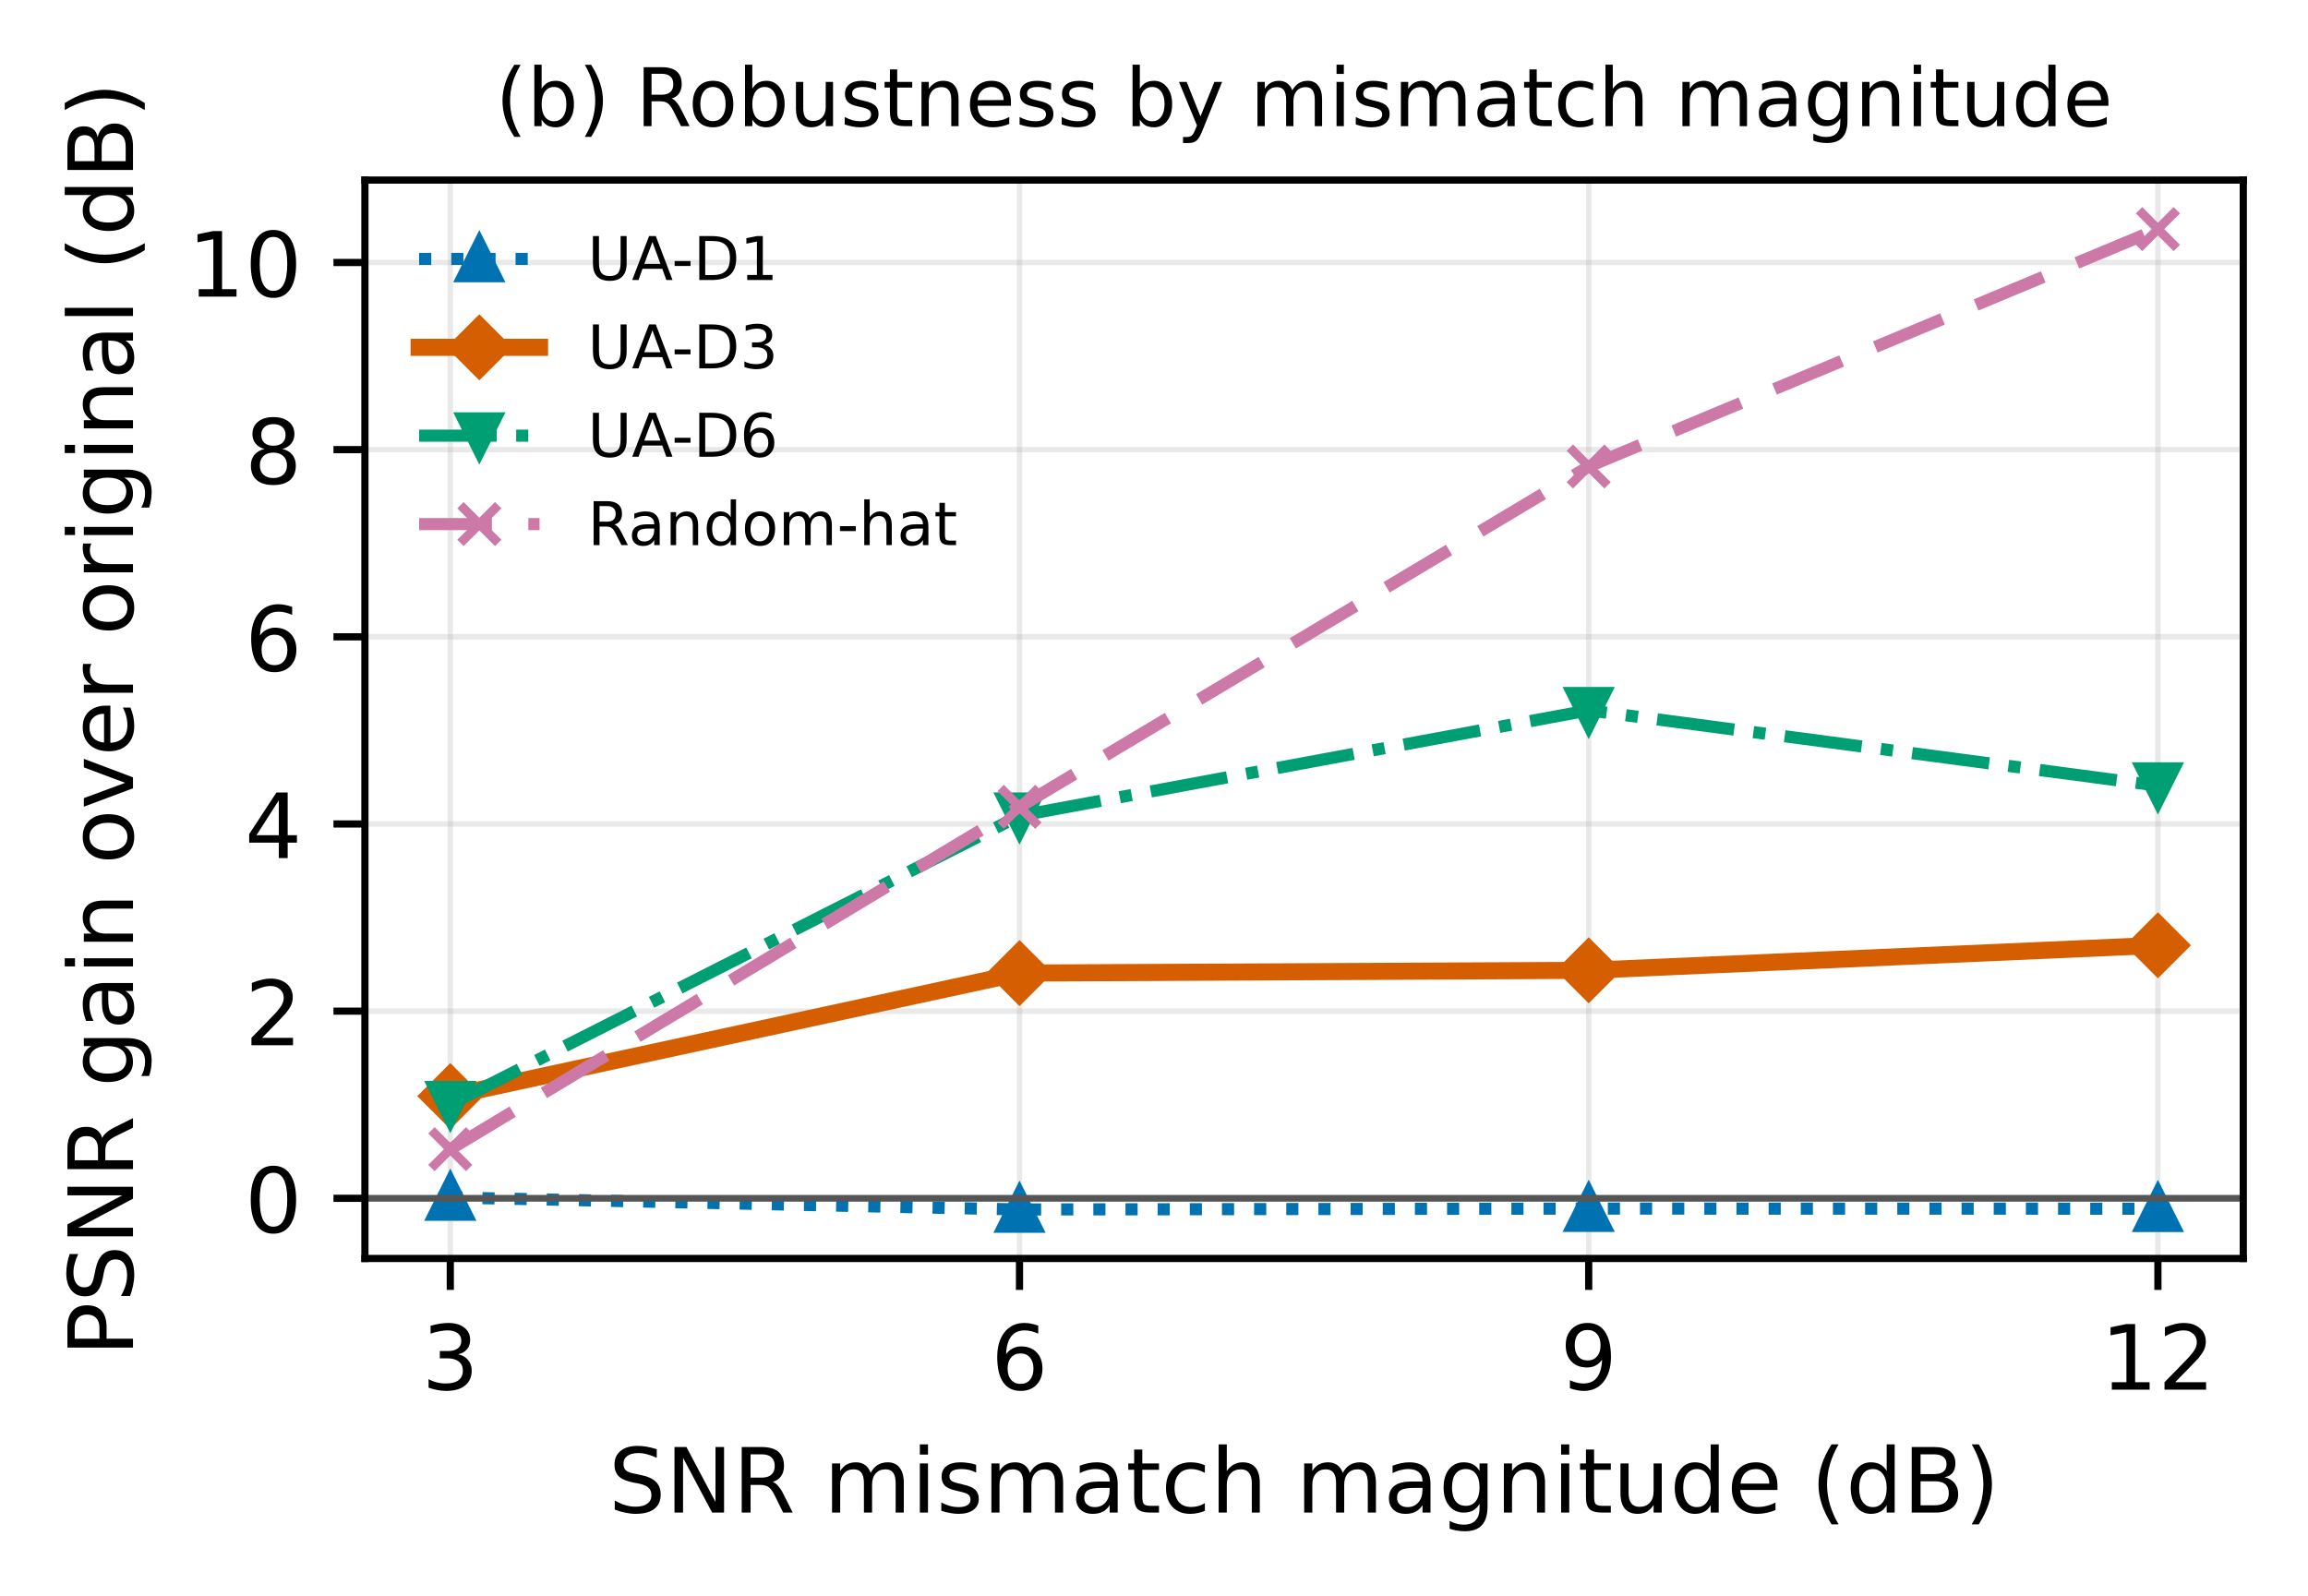
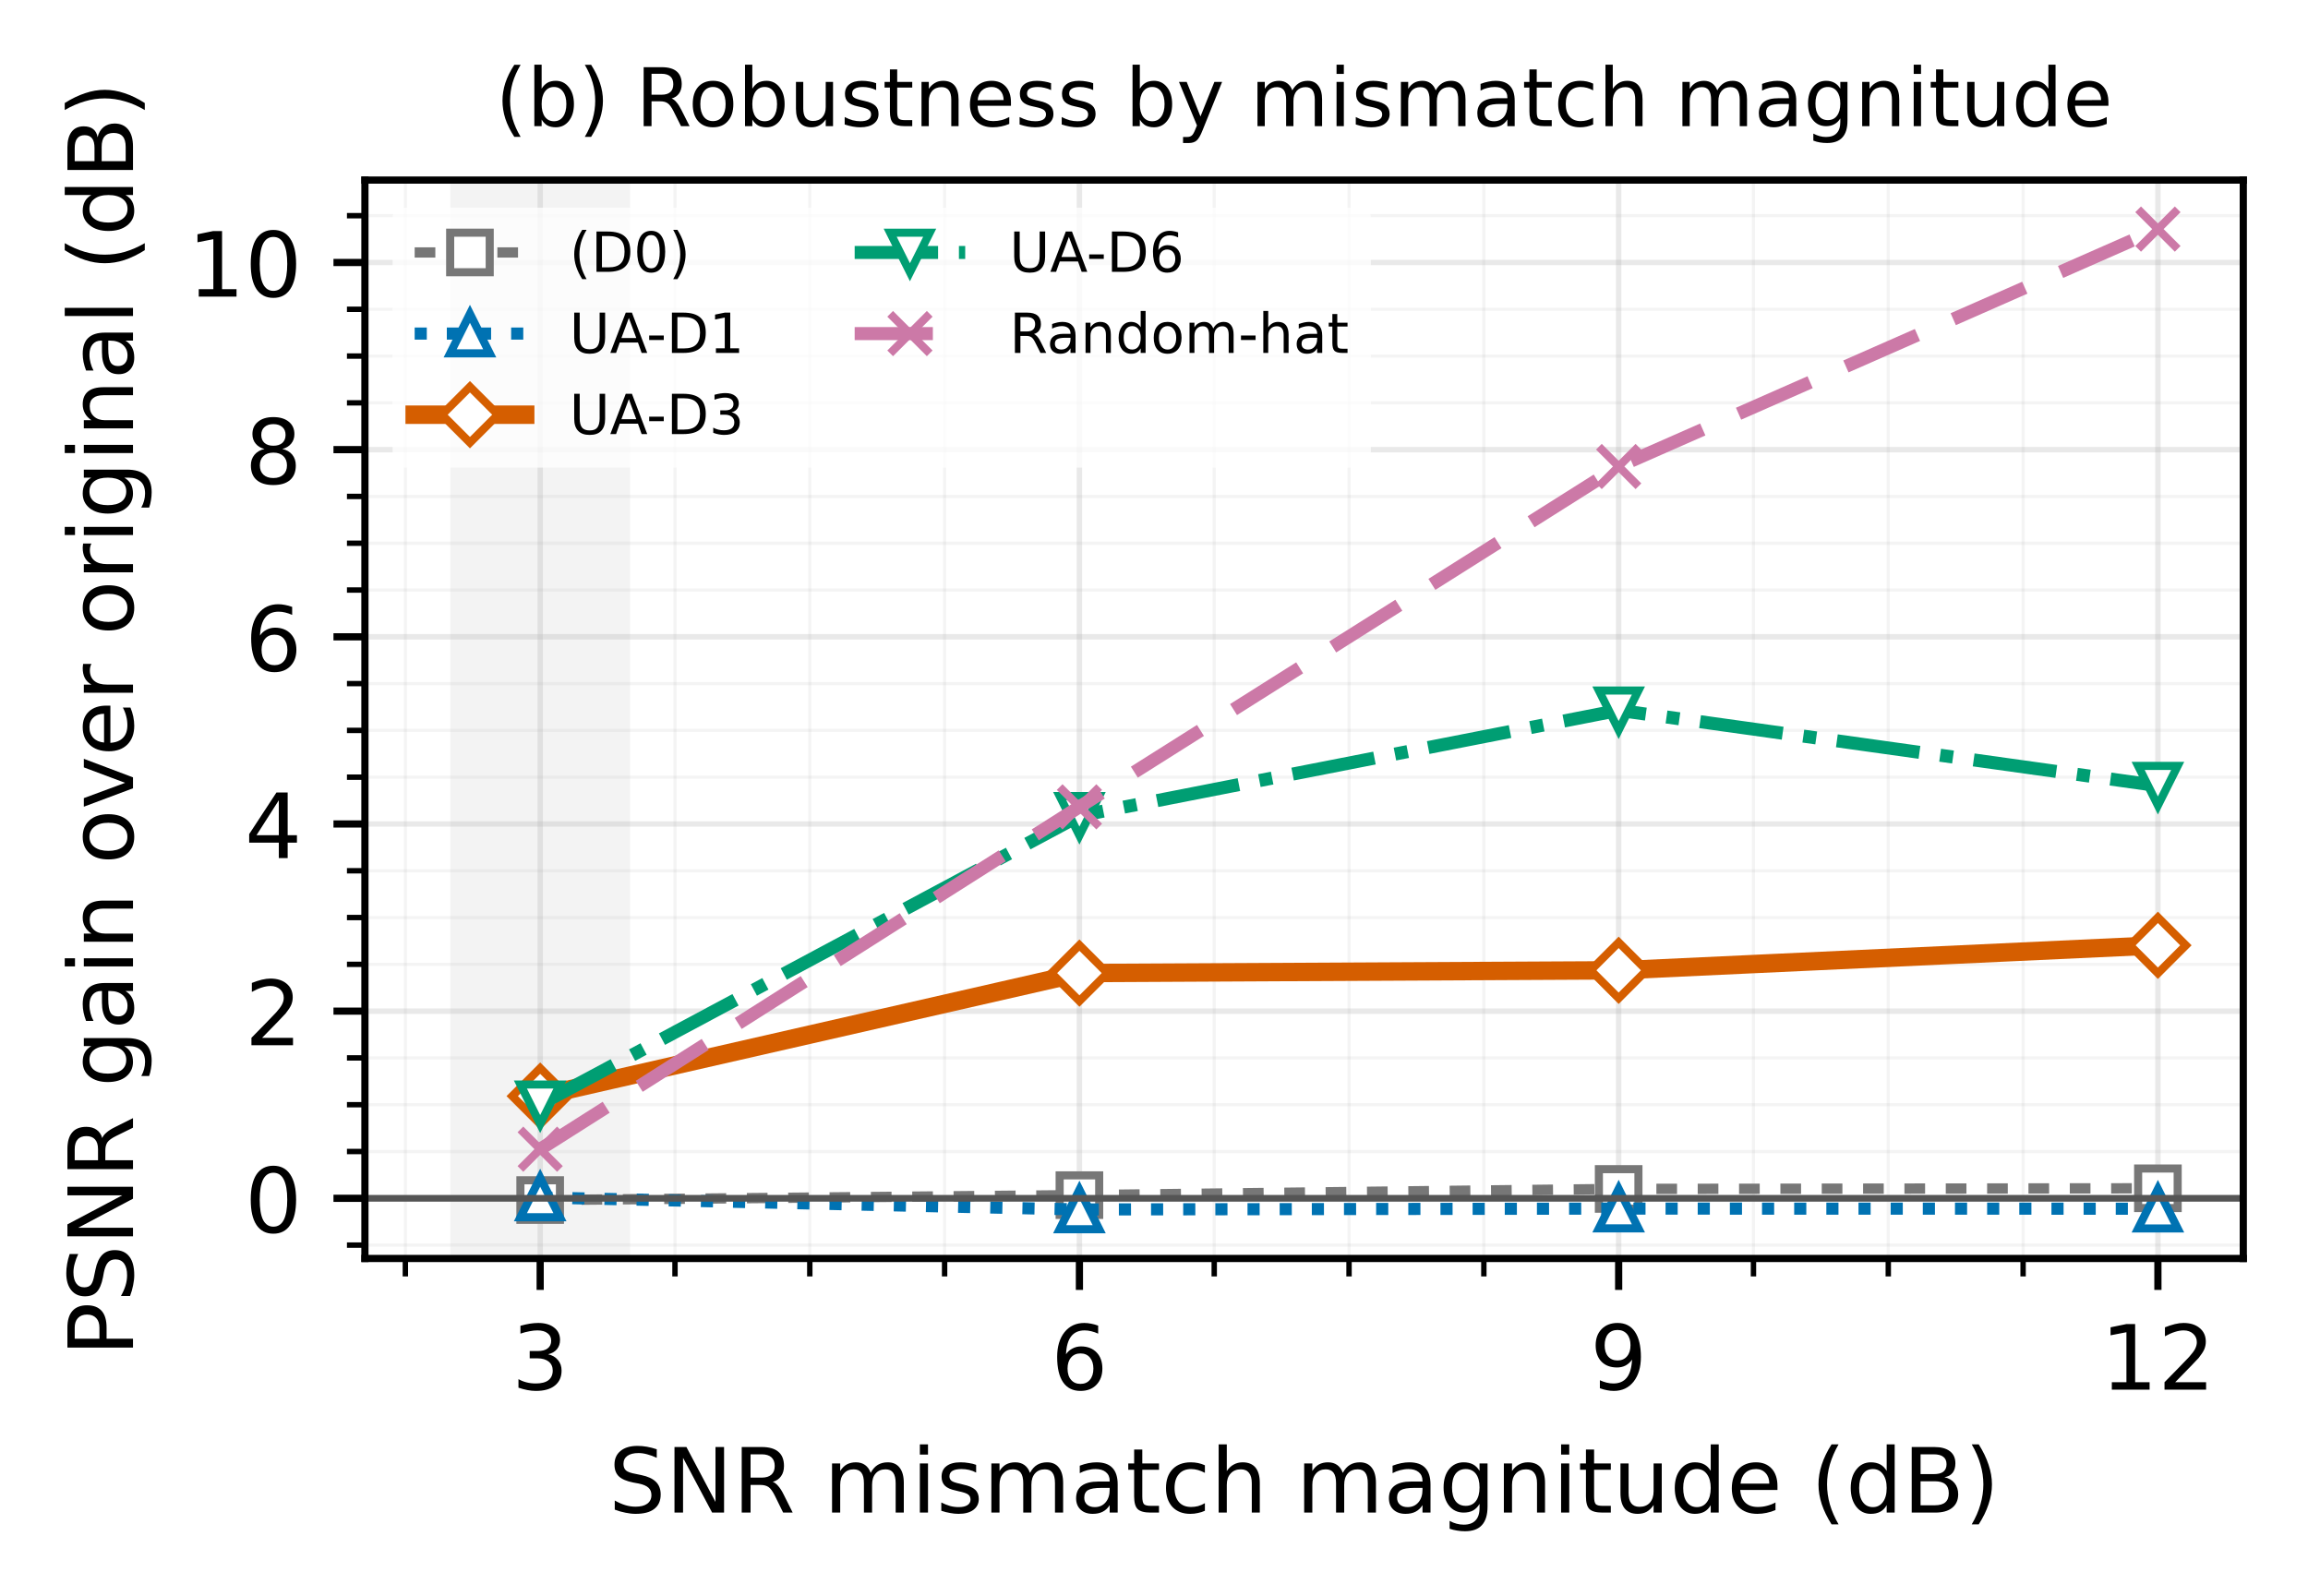
<svg xmlns="http://www.w3.org/2000/svg" xmlns:xlink="http://www.w3.org/1999/xlink" width="256.8pt" height="177.6pt" viewBox="0 0 256.8 177.6" version="1.1">
  <defs>
    <style type="text/css">*{stroke-linejoin: round; stroke-linecap: butt}</style>
  </defs>
  <g id="figure_1">
    <g id="patch_1">
      <path d="M 0 177.6 L 256.8 177.6 L 256.8 0 L 0 0 z " style="fill: #ffffff" />
    </g>
    <g id="axes_1">
      <g id="patch_2">
        <path d="M 40.603 140.043 L 249.6 140.043 L 249.6 20.039 L 40.603 20.039 z " style="fill: #ffffff" />
      </g>
+       <g id="patch_3">
+         <path d="M 50.103 140.043 L 70.103 140.043 L 70.103 20.039 L 50.103 20.039 z " clip-path="url(#p4c8d8e8b02)" style="fill: #999999; opacity: 0.12" />
+       </g>
      <g id="matplotlib.axis_1">
        <g id="xtick_1">
          <g id="line2d_1">
-             <path d="M 50.103 140.043 L 50.103 20.039 " clip-path="url(#p65d5e302ae)" style="fill: none; stroke: #b0b0b0; stroke-opacity: 0.28; stroke-width: 0.6; stroke-linecap: square" />
+             <path d="M 60.103 140.043 L 60.103 20.039 " clip-path="url(#p4c8d8e8b02)" style="fill: none; stroke: #b0b0b0; stroke-opacity: 0.28; stroke-width: 0.6; stroke-linecap: square" />
          </g>
          <g id="line2d_2">
            <defs>
-               <path id="m19e4598c9b" d="M 0 0 L 0 3.5 " style="stroke: #000000; stroke-width: 0.8" />
+               <path id="m97ea31f5fe" d="M 0 0 L 0 3.5 " style="stroke: #000000; stroke-width: 0.8" />
            </defs>
            <g>
-               <use xlink:href="#m19e4598c9b" x="50.103" y="140.043" style="stroke: #000000; stroke-width: 0.8" />
+               <use xlink:href="#m97ea31f5fe" x="60.103" y="140.043" style="stroke: #000000; stroke-width: 0.8" />
            </g>
          </g>
          <g id="text_1">
-             <text style="font-size: 10px; font-family: 'DejaVu Sans'; text-anchor: middle" x="50.103" y="154.642" transform="rotate(-0 50.10296 154.6417)">3</text>
+             <text style="font-size: 10px; font-family: 'DejaVu Sans'; text-anchor: middle" x="60.103" y="154.642" transform="rotate(-0 60.10279 154.6417)">3</text>
          </g>
        </g>
        <g id="xtick_2">
          <g id="line2d_3">
-             <path d="M 113.435 140.043 L 113.435 20.039 " clip-path="url(#p65d5e302ae)" style="fill: none; stroke: #b0b0b0; stroke-opacity: 0.28; stroke-width: 0.6; stroke-linecap: square" />
+             <path d="M 120.102 140.043 L 120.102 20.039 " clip-path="url(#p4c8d8e8b02)" style="fill: none; stroke: #b0b0b0; stroke-opacity: 0.28; stroke-width: 0.6; stroke-linecap: square" />
          </g>
          <g id="line2d_4">
            <g>
-               <use xlink:href="#m19e4598c9b" x="113.435" y="140.043" style="stroke: #000000; stroke-width: 0.8" />
+               <use xlink:href="#m97ea31f5fe" x="120.102" y="140.043" style="stroke: #000000; stroke-width: 0.8" />
            </g>
          </g>
          <g id="text_2">
-             <text style="font-size: 10px; font-family: 'DejaVu Sans'; text-anchor: middle" x="113.435" y="154.642" transform="rotate(-0 113.4352 154.6417)">6</text>
+             <text style="font-size: 10px; font-family: 'DejaVu Sans'; text-anchor: middle" x="120.102" y="154.642" transform="rotate(-0 120.1018 154.6417)">6</text>
          </g>
        </g>
        <g id="xtick_3">
          <g id="line2d_5">
-             <path d="M 176.767 140.043 L 176.767 20.039 " clip-path="url(#p65d5e302ae)" style="fill: none; stroke: #b0b0b0; stroke-opacity: 0.28; stroke-width: 0.6; stroke-linecap: square" />
+             <path d="M 180.101 140.043 L 180.101 20.039 " clip-path="url(#p4c8d8e8b02)" style="fill: none; stroke: #b0b0b0; stroke-opacity: 0.28; stroke-width: 0.6; stroke-linecap: square" />
          </g>
          <g id="line2d_6">
            <g>
-               <use xlink:href="#m19e4598c9b" x="176.767" y="140.043" style="stroke: #000000; stroke-width: 0.8" />
+               <use xlink:href="#m97ea31f5fe" x="180.101" y="140.043" style="stroke: #000000; stroke-width: 0.8" />
            </g>
          </g>
          <g id="text_3">
-             <text style="font-size: 10px; font-family: 'DejaVu Sans'; text-anchor: middle" x="176.767" y="154.642" transform="rotate(-0 176.7674 154.6417)">9</text>
+             <text style="font-size: 10px; font-family: 'DejaVu Sans'; text-anchor: middle" x="180.101" y="154.642" transform="rotate(-0 180.1007 154.6417)">9</text>
          </g>
        </g>
        <g id="xtick_4">
          <g id="line2d_7">
-             <path d="M 240.1 140.043 L 240.1 20.039 " clip-path="url(#p65d5e302ae)" style="fill: none; stroke: #b0b0b0; stroke-opacity: 0.28; stroke-width: 0.6; stroke-linecap: square" />
+             <path d="M 240.1 140.043 L 240.1 20.039 " clip-path="url(#p4c8d8e8b02)" style="fill: none; stroke: #b0b0b0; stroke-opacity: 0.28; stroke-width: 0.6; stroke-linecap: square" />
          </g>
          <g id="line2d_8">
            <g>
-               <use xlink:href="#m19e4598c9b" x="240.1" y="140.043" style="stroke: #000000; stroke-width: 0.8" />
+               <use xlink:href="#m97ea31f5fe" x="240.1" y="140.043" style="stroke: #000000; stroke-width: 0.8" />
            </g>
          </g>
          <g id="text_4">
            <text style="font-size: 10px; font-family: 'DejaVu Sans'; text-anchor: middle" x="240.1" y="154.642" transform="rotate(-0 240.0997 154.6417)">12</text>
          </g>
        </g>
+         <g id="xtick_5">
+           <g id="line2d_9">
+             <path d="M 45.103 140.043 L 45.103 20.039 " clip-path="url(#p4c8d8e8b02)" style="fill: none; stroke: #b0b0b0; stroke-opacity: 0.13; stroke-width: 0.35; stroke-linecap: square" />
+           </g>
+           <g id="line2d_10">
+             <defs>
+               <path id="mf5d6a21d89" d="M 0 0 L 0 2 " style="stroke: #000000; stroke-width: 0.6" />
+             </defs>
+             <g>
+               <use xlink:href="#mf5d6a21d89" x="45.103" y="140.043" style="stroke: #000000; stroke-width: 0.6" />
+             </g>
+           </g>
+         </g>
+         <g id="xtick_6">
+           <g id="line2d_11">
+             <path d="M 75.103 140.043 L 75.103 20.039 " clip-path="url(#p4c8d8e8b02)" style="fill: none; stroke: #b0b0b0; stroke-opacity: 0.13; stroke-width: 0.35; stroke-linecap: square" />
+           </g>
+           <g id="line2d_12">
+             <g>
+               <use xlink:href="#mf5d6a21d89" x="75.103" y="140.043" style="stroke: #000000; stroke-width: 0.6" />
+             </g>
+           </g>
+         </g>
+         <g id="xtick_7">
+           <g id="line2d_13">
+             <path d="M 90.102 140.043 L 90.102 20.039 " clip-path="url(#p4c8d8e8b02)" style="fill: none; stroke: #b0b0b0; stroke-opacity: 0.13; stroke-width: 0.35; stroke-linecap: square" />
+           </g>
+           <g id="line2d_14">
+             <g>
+               <use xlink:href="#mf5d6a21d89" x="90.102" y="140.043" style="stroke: #000000; stroke-width: 0.6" />
+             </g>
+           </g>
+         </g>
+         <g id="xtick_8">
+           <g id="line2d_15">
+             <path d="M 105.102 140.043 L 105.102 20.039 " clip-path="url(#p4c8d8e8b02)" style="fill: none; stroke: #b0b0b0; stroke-opacity: 0.13; stroke-width: 0.35; stroke-linecap: square" />
+           </g>
+           <g id="line2d_16">
+             <g>
+               <use xlink:href="#mf5d6a21d89" x="105.102" y="140.043" style="stroke: #000000; stroke-width: 0.6" />
+             </g>
+           </g>
+         </g>
+         <g id="xtick_9">
+           <g id="line2d_17">
+             <path d="M 135.101 140.043 L 135.101 20.039 " clip-path="url(#p4c8d8e8b02)" style="fill: none; stroke: #b0b0b0; stroke-opacity: 0.13; stroke-width: 0.35; stroke-linecap: square" />
+           </g>
+           <g id="line2d_18">
+             <g>
+               <use xlink:href="#mf5d6a21d89" x="135.101" y="140.043" style="stroke: #000000; stroke-width: 0.6" />
+             </g>
+           </g>
+         </g>
+         <g id="xtick_10">
+           <g id="line2d_19">
+             <path d="M 150.101 140.043 L 150.101 20.039 " clip-path="url(#p4c8d8e8b02)" style="fill: none; stroke: #b0b0b0; stroke-opacity: 0.13; stroke-width: 0.35; stroke-linecap: square" />
+           </g>
+           <g id="line2d_20">
+             <g>
+               <use xlink:href="#mf5d6a21d89" x="150.101" y="140.043" style="stroke: #000000; stroke-width: 0.6" />
+             </g>
+           </g>
+         </g>
+         <g id="xtick_11">
+           <g id="line2d_21">
+             <path d="M 165.101 140.043 L 165.101 20.039 " clip-path="url(#p4c8d8e8b02)" style="fill: none; stroke: #b0b0b0; stroke-opacity: 0.13; stroke-width: 0.35; stroke-linecap: square" />
+           </g>
+           <g id="line2d_22">
+             <g>
+               <use xlink:href="#mf5d6a21d89" x="165.101" y="140.043" style="stroke: #000000; stroke-width: 0.6" />
+             </g>
+           </g>
+         </g>
+         <g id="xtick_12">
+           <g id="line2d_23">
+             <path d="M 195.1 140.043 L 195.1 20.039 " clip-path="url(#p4c8d8e8b02)" style="fill: none; stroke: #b0b0b0; stroke-opacity: 0.13; stroke-width: 0.35; stroke-linecap: square" />
+           </g>
+           <g id="line2d_24">
+             <g>
+               <use xlink:href="#mf5d6a21d89" x="195.1" y="140.043" style="stroke: #000000; stroke-width: 0.6" />
+             </g>
+           </g>
+         </g>
+         <g id="xtick_13">
+           <g id="line2d_25">
+             <path d="M 210.1 140.043 L 210.1 20.039 " clip-path="url(#p4c8d8e8b02)" style="fill: none; stroke: #b0b0b0; stroke-opacity: 0.13; stroke-width: 0.35; stroke-linecap: square" />
+           </g>
+           <g id="line2d_26">
+             <g>
+               <use xlink:href="#mf5d6a21d89" x="210.1" y="140.043" style="stroke: #000000; stroke-width: 0.6" />
+             </g>
+           </g>
+         </g>
+         <g id="xtick_14">
+           <g id="line2d_27">
+             <path d="M 225.1 140.043 L 225.1 20.039 " clip-path="url(#p4c8d8e8b02)" style="fill: none; stroke: #b0b0b0; stroke-opacity: 0.13; stroke-width: 0.35; stroke-linecap: square" />
+           </g>
+           <g id="line2d_28">
+             <g>
+               <use xlink:href="#mf5d6a21d89" x="225.1" y="140.043" style="stroke: #000000; stroke-width: 0.6" />
+             </g>
+           </g>
+         </g>
        <g id="text_5">
          <text style="font-size: 10px; font-family: 'DejaVu Sans'; text-anchor: middle" x="145.101" y="168.32" transform="rotate(-0 145.1013 168.3198)">SNR mismatch magnitude (dB)</text>
        </g>
      </g>
      <g id="matplotlib.axis_2">
        <g id="ytick_1">
-           <g id="line2d_9">
-             <path d="M 40.603 133.347 L 249.6 133.347 " clip-path="url(#p65d5e302ae)" style="fill: none; stroke: #b0b0b0; stroke-opacity: 0.28; stroke-width: 0.6; stroke-linecap: square" />
-           </g>
-           <g id="line2d_10">
+           <g id="line2d_29">
+             <path d="M 40.603 133.347 L 249.6 133.347 " clip-path="url(#p4c8d8e8b02)" style="fill: none; stroke: #b0b0b0; stroke-opacity: 0.28; stroke-width: 0.6; stroke-linecap: square" />
+           </g>
+           <g id="line2d_30">
            <defs>
-               <path id="m4ee2043f61" d="M 0 0 L -3.5 0 " style="stroke: #000000; stroke-width: 0.8" />
+               <path id="m7670ef1252" d="M 0 0 L -3.5 0 " style="stroke: #000000; stroke-width: 0.8" />
            </defs>
            <g>
-               <use xlink:href="#m4ee2043f61" x="40.603" y="133.347" style="stroke: #000000; stroke-width: 0.8" />
+               <use xlink:href="#m7670ef1252" x="40.603" y="133.347" style="stroke: #000000; stroke-width: 0.8" />
            </g>
          </g>
          <g id="text_6">
            <text style="font-size: 10px; font-family: 'DejaVu Sans'; text-anchor: end" x="33.603" y="137.146" transform="rotate(-0 33.60312 137.1459)">0</text>
          </g>
        </g>
        <g id="ytick_2">
-           <g id="line2d_11">
-             <path d="M 40.603 112.519 L 249.6 112.519 " clip-path="url(#p65d5e302ae)" style="fill: none; stroke: #b0b0b0; stroke-opacity: 0.28; stroke-width: 0.6; stroke-linecap: square" />
-           </g>
-           <g id="line2d_12">
-             <g>
-               <use xlink:href="#m4ee2043f61" x="40.603" y="112.519" style="stroke: #000000; stroke-width: 0.8" />
+           <g id="line2d_31">
+             <path d="M 40.603 112.519 L 249.6 112.519 " clip-path="url(#p4c8d8e8b02)" style="fill: none; stroke: #b0b0b0; stroke-opacity: 0.28; stroke-width: 0.6; stroke-linecap: square" />
+           </g>
+           <g id="line2d_32">
+             <g>
+               <use xlink:href="#m7670ef1252" x="40.603" y="112.519" style="stroke: #000000; stroke-width: 0.8" />
            </g>
          </g>
          <g id="text_7">
            <text style="font-size: 10px; font-family: 'DejaVu Sans'; text-anchor: end" x="33.603" y="116.318" transform="rotate(-0 33.60312 116.3184)">2</text>
          </g>
        </g>
        <g id="ytick_3">
-           <g id="line2d_13">
-             <path d="M 40.603 91.692 L 249.6 91.692 " clip-path="url(#p65d5e302ae)" style="fill: none; stroke: #b0b0b0; stroke-opacity: 0.28; stroke-width: 0.6; stroke-linecap: square" />
-           </g>
-           <g id="line2d_14">
-             <g>
-               <use xlink:href="#m4ee2043f61" x="40.603" y="91.692" style="stroke: #000000; stroke-width: 0.8" />
+           <g id="line2d_33">
+             <path d="M 40.603 91.692 L 249.6 91.692 " clip-path="url(#p4c8d8e8b02)" style="fill: none; stroke: #b0b0b0; stroke-opacity: 0.28; stroke-width: 0.6; stroke-linecap: square" />
+           </g>
+           <g id="line2d_34">
+             <g>
+               <use xlink:href="#m7670ef1252" x="40.603" y="91.692" style="stroke: #000000; stroke-width: 0.8" />
            </g>
          </g>
          <g id="text_8">
            <text style="font-size: 10px; font-family: 'DejaVu Sans'; text-anchor: end" x="33.603" y="95.491" transform="rotate(-0 33.60312 95.49087)">4</text>
          </g>
        </g>
        <g id="ytick_4">
-           <g id="line2d_15">
-             <path d="M 40.603 70.864 L 249.6 70.864 " clip-path="url(#p65d5e302ae)" style="fill: none; stroke: #b0b0b0; stroke-opacity: 0.28; stroke-width: 0.6; stroke-linecap: square" />
-           </g>
-           <g id="line2d_16">
-             <g>
-               <use xlink:href="#m4ee2043f61" x="40.603" y="70.864" style="stroke: #000000; stroke-width: 0.8" />
+           <g id="line2d_35">
+             <path d="M 40.603 70.864 L 249.6 70.864 " clip-path="url(#p4c8d8e8b02)" style="fill: none; stroke: #b0b0b0; stroke-opacity: 0.28; stroke-width: 0.6; stroke-linecap: square" />
+           </g>
+           <g id="line2d_36">
+             <g>
+               <use xlink:href="#m7670ef1252" x="40.603" y="70.864" style="stroke: #000000; stroke-width: 0.8" />
            </g>
          </g>
          <g id="text_9">
            <text style="font-size: 10px; font-family: 'DejaVu Sans'; text-anchor: end" x="33.603" y="74.663" transform="rotate(-0 33.60312 74.66337)">6</text>
          </g>
        </g>
        <g id="ytick_5">
-           <g id="line2d_17">
-             <path d="M 40.603 50.037 L 249.6 50.037 " clip-path="url(#p65d5e302ae)" style="fill: none; stroke: #b0b0b0; stroke-opacity: 0.28; stroke-width: 0.6; stroke-linecap: square" />
-           </g>
-           <g id="line2d_18">
-             <g>
-               <use xlink:href="#m4ee2043f61" x="40.603" y="50.037" style="stroke: #000000; stroke-width: 0.8" />
+           <g id="line2d_37">
+             <path d="M 40.603 50.037 L 249.6 50.037 " clip-path="url(#p4c8d8e8b02)" style="fill: none; stroke: #b0b0b0; stroke-opacity: 0.28; stroke-width: 0.6; stroke-linecap: square" />
+           </g>
+           <g id="line2d_38">
+             <g>
+               <use xlink:href="#m7670ef1252" x="40.603" y="50.037" style="stroke: #000000; stroke-width: 0.8" />
            </g>
          </g>
          <g id="text_10">
            <text style="font-size: 10px; font-family: 'DejaVu Sans'; text-anchor: end" x="33.603" y="53.836" transform="rotate(-0 33.60312 53.83587)">8</text>
          </g>
        </g>
        <g id="ytick_6">
-           <g id="line2d_19">
-             <path d="M 40.603 29.209 L 249.6 29.209 " clip-path="url(#p65d5e302ae)" style="fill: none; stroke: #b0b0b0; stroke-opacity: 0.28; stroke-width: 0.6; stroke-linecap: square" />
-           </g>
-           <g id="line2d_20">
-             <g>
-               <use xlink:href="#m4ee2043f61" x="40.603" y="29.209" style="stroke: #000000; stroke-width: 0.8" />
+           <g id="line2d_39">
+             <path d="M 40.603 29.209 L 249.6 29.209 " clip-path="url(#p4c8d8e8b02)" style="fill: none; stroke: #b0b0b0; stroke-opacity: 0.28; stroke-width: 0.6; stroke-linecap: square" />
+           </g>
+           <g id="line2d_40">
+             <g>
+               <use xlink:href="#m7670ef1252" x="40.603" y="29.209" style="stroke: #000000; stroke-width: 0.8" />
            </g>
          </g>
          <g id="text_11">
            <text style="font-size: 10px; font-family: 'DejaVu Sans'; text-anchor: end" x="33.603" y="33.008" transform="rotate(-0 33.60312 33.00838)">10</text>
          </g>
        </g>
+         <g id="ytick_7">
+           <g id="line2d_41">
+             <path d="M 40.603 138.554 L 249.6 138.554 " clip-path="url(#p4c8d8e8b02)" style="fill: none; stroke: #b0b0b0; stroke-opacity: 0.13; stroke-width: 0.35; stroke-linecap: square" />
+           </g>
+           <g id="line2d_42">
+             <defs>
+               <path id="ma8d8aa5118" d="M 0 0 L -2 0 " style="stroke: #000000; stroke-width: 0.6" />
+             </defs>
+             <g>
+               <use xlink:href="#ma8d8aa5118" x="40.603" y="138.554" style="stroke: #000000; stroke-width: 0.6" />
+             </g>
+           </g>
+         </g>
+         <g id="ytick_8">
+           <g id="line2d_43">
+             <path d="M 40.603 128.14 L 249.6 128.14 " clip-path="url(#p4c8d8e8b02)" style="fill: none; stroke: #b0b0b0; stroke-opacity: 0.13; stroke-width: 0.35; stroke-linecap: square" />
+           </g>
+           <g id="line2d_44">
+             <g>
+               <use xlink:href="#ma8d8aa5118" x="40.603" y="128.14" style="stroke: #000000; stroke-width: 0.6" />
+             </g>
+           </g>
+         </g>
+         <g id="ytick_9">
+           <g id="line2d_45">
+             <path d="M 40.603 122.933 L 249.6 122.933 " clip-path="url(#p4c8d8e8b02)" style="fill: none; stroke: #b0b0b0; stroke-opacity: 0.13; stroke-width: 0.35; stroke-linecap: square" />
+           </g>
+           <g id="line2d_46">
+             <g>
+               <use xlink:href="#ma8d8aa5118" x="40.603" y="122.933" style="stroke: #000000; stroke-width: 0.6" />
+             </g>
+           </g>
+         </g>
+         <g id="ytick_10">
+           <g id="line2d_47">
+             <path d="M 40.603 117.726 L 249.6 117.726 " clip-path="url(#p4c8d8e8b02)" style="fill: none; stroke: #b0b0b0; stroke-opacity: 0.13; stroke-width: 0.35; stroke-linecap: square" />
+           </g>
+           <g id="line2d_48">
+             <g>
+               <use xlink:href="#ma8d8aa5118" x="40.603" y="117.726" style="stroke: #000000; stroke-width: 0.6" />
+             </g>
+           </g>
+         </g>
+         <g id="ytick_11">
+           <g id="line2d_49">
+             <path d="M 40.603 107.312 L 249.6 107.312 " clip-path="url(#p4c8d8e8b02)" style="fill: none; stroke: #b0b0b0; stroke-opacity: 0.13; stroke-width: 0.35; stroke-linecap: square" />
+           </g>
+           <g id="line2d_50">
+             <g>
+               <use xlink:href="#ma8d8aa5118" x="40.603" y="107.312" style="stroke: #000000; stroke-width: 0.6" />
+             </g>
+           </g>
+         </g>
+         <g id="ytick_12">
+           <g id="line2d_51">
+             <path d="M 40.603 102.105 L 249.6 102.105 " clip-path="url(#p4c8d8e8b02)" style="fill: none; stroke: #b0b0b0; stroke-opacity: 0.13; stroke-width: 0.35; stroke-linecap: square" />
+           </g>
+           <g id="line2d_52">
+             <g>
+               <use xlink:href="#ma8d8aa5118" x="40.603" y="102.105" style="stroke: #000000; stroke-width: 0.6" />
+             </g>
+           </g>
+         </g>
+         <g id="ytick_13">
+           <g id="line2d_53">
+             <path d="M 40.603 96.899 L 249.6 96.899 " clip-path="url(#p4c8d8e8b02)" style="fill: none; stroke: #b0b0b0; stroke-opacity: 0.13; stroke-width: 0.35; stroke-linecap: square" />
+           </g>
+           <g id="line2d_54">
+             <g>
+               <use xlink:href="#ma8d8aa5118" x="40.603" y="96.899" style="stroke: #000000; stroke-width: 0.6" />
+             </g>
+           </g>
+         </g>
+         <g id="ytick_14">
+           <g id="line2d_55">
+             <path d="M 40.603 86.485 L 249.6 86.485 " clip-path="url(#p4c8d8e8b02)" style="fill: none; stroke: #b0b0b0; stroke-opacity: 0.13; stroke-width: 0.35; stroke-linecap: square" />
+           </g>
+           <g id="line2d_56">
+             <g>
+               <use xlink:href="#ma8d8aa5118" x="40.603" y="86.485" style="stroke: #000000; stroke-width: 0.6" />
+             </g>
+           </g>
+         </g>
+         <g id="ytick_15">
+           <g id="line2d_57">
+             <path d="M 40.603 81.278 L 249.6 81.278 " clip-path="url(#p4c8d8e8b02)" style="fill: none; stroke: #b0b0b0; stroke-opacity: 0.13; stroke-width: 0.35; stroke-linecap: square" />
+           </g>
+           <g id="line2d_58">
+             <g>
+               <use xlink:href="#ma8d8aa5118" x="40.603" y="81.278" style="stroke: #000000; stroke-width: 0.6" />
+             </g>
+           </g>
+         </g>
+         <g id="ytick_16">
+           <g id="line2d_59">
+             <path d="M 40.603 76.071 L 249.6 76.071 " clip-path="url(#p4c8d8e8b02)" style="fill: none; stroke: #b0b0b0; stroke-opacity: 0.13; stroke-width: 0.35; stroke-linecap: square" />
+           </g>
+           <g id="line2d_60">
+             <g>
+               <use xlink:href="#ma8d8aa5118" x="40.603" y="76.071" style="stroke: #000000; stroke-width: 0.6" />
+             </g>
+           </g>
+         </g>
+         <g id="ytick_17">
+           <g id="line2d_61">
+             <path d="M 40.603 65.657 L 249.6 65.657 " clip-path="url(#p4c8d8e8b02)" style="fill: none; stroke: #b0b0b0; stroke-opacity: 0.13; stroke-width: 0.35; stroke-linecap: square" />
+           </g>
+           <g id="line2d_62">
+             <g>
+               <use xlink:href="#ma8d8aa5118" x="40.603" y="65.657" style="stroke: #000000; stroke-width: 0.6" />
+             </g>
+           </g>
+         </g>
+         <g id="ytick_18">
+           <g id="line2d_63">
+             <path d="M 40.603 60.45 L 249.6 60.45 " clip-path="url(#p4c8d8e8b02)" style="fill: none; stroke: #b0b0b0; stroke-opacity: 0.13; stroke-width: 0.35; stroke-linecap: square" />
+           </g>
+           <g id="line2d_64">
+             <g>
+               <use xlink:href="#ma8d8aa5118" x="40.603" y="60.45" style="stroke: #000000; stroke-width: 0.6" />
+             </g>
+           </g>
+         </g>
+         <g id="ytick_19">
+           <g id="line2d_65">
+             <path d="M 40.603 55.244 L 249.6 55.244 " clip-path="url(#p4c8d8e8b02)" style="fill: none; stroke: #b0b0b0; stroke-opacity: 0.13; stroke-width: 0.35; stroke-linecap: square" />
+           </g>
+           <g id="line2d_66">
+             <g>
+               <use xlink:href="#ma8d8aa5118" x="40.603" y="55.244" style="stroke: #000000; stroke-width: 0.6" />
+             </g>
+           </g>
+         </g>
+         <g id="ytick_20">
+           <g id="line2d_67">
+             <path d="M 40.603 44.83 L 249.6 44.83 " clip-path="url(#p4c8d8e8b02)" style="fill: none; stroke: #b0b0b0; stroke-opacity: 0.13; stroke-width: 0.35; stroke-linecap: square" />
+           </g>
+           <g id="line2d_68">
+             <g>
+               <use xlink:href="#ma8d8aa5118" x="40.603" y="44.83" style="stroke: #000000; stroke-width: 0.6" />
+             </g>
+           </g>
+         </g>
+         <g id="ytick_21">
+           <g id="line2d_69">
+             <path d="M 40.603 39.623 L 249.6 39.623 " clip-path="url(#p4c8d8e8b02)" style="fill: none; stroke: #b0b0b0; stroke-opacity: 0.13; stroke-width: 0.35; stroke-linecap: square" />
+           </g>
+           <g id="line2d_70">
+             <g>
+               <use xlink:href="#ma8d8aa5118" x="40.603" y="39.623" style="stroke: #000000; stroke-width: 0.6" />
+             </g>
+           </g>
+         </g>
+         <g id="ytick_22">
+           <g id="line2d_71">
+             <path d="M 40.603 34.416 L 249.6 34.416 " clip-path="url(#p4c8d8e8b02)" style="fill: none; stroke: #b0b0b0; stroke-opacity: 0.13; stroke-width: 0.35; stroke-linecap: square" />
+           </g>
+           <g id="line2d_72">
+             <g>
+               <use xlink:href="#ma8d8aa5118" x="40.603" y="34.416" style="stroke: #000000; stroke-width: 0.6" />
+             </g>
+           </g>
+         </g>
+         <g id="ytick_23">
+           <g id="line2d_73">
+             <path d="M 40.603 24.002 L 249.6 24.002 " clip-path="url(#p4c8d8e8b02)" style="fill: none; stroke: #b0b0b0; stroke-opacity: 0.13; stroke-width: 0.35; stroke-linecap: square" />
+           </g>
+           <g id="line2d_74">
+             <g>
+               <use xlink:href="#ma8d8aa5118" x="40.603" y="24.002" style="stroke: #000000; stroke-width: 0.6" />
+             </g>
+           </g>
+         </g>
        <g id="text_12">
          <text style="font-size: 10px; font-family: 'DejaVu Sans'; text-anchor: middle" x="14.798" y="80.041" transform="rotate(-90 14.79844 80.04093)">PSNR gain over original (dB)</text>
        </g>
      </g>
-       <g id="line2d_21">
-         <path d="M 50.103 133.253 L 113.435 134.589 L 176.767 134.492 L 240.1 134.504 " clip-path="url(#p65d5e302ae)" style="fill: none; stroke-dasharray: 1.35,2.228; stroke-dashoffset: 0; stroke: #0072b2; stroke-width: 1.35" />
+       <g id="line2d_75">
+         <path d="M 60.103 133.542 L 120.102 132.994 L 180.101 132.305 L 240.1 132.233 " clip-path="url(#p4c8d8e8b02)" style="fill: none; stroke-dasharray: 2.3,2.3; stroke-dashoffset: 0; stroke: #777777; stroke-width: 1.15" />
        <defs>
-           <path id="mc3b3dac841" d="M 0 -2.1 L -2.1 2.1 L 2.1 2.1 z " style="stroke: #0072b2; stroke-linejoin: miter" />
+           <path id="mc4dffd0447" d="M -2.2 2.2 L 2.2 2.2 L 2.2 -2.2 L -2.2 -2.2 z " style="stroke: #777777; stroke-width: 0.9; stroke-linejoin: miter" />
        </defs>
-         <g clip-path="url(#p65d5e302ae)">
-           <use xlink:href="#mc3b3dac841" x="50.103" y="133.253" style="fill: #0072b2; stroke: #0072b2; stroke-linejoin: miter" />
-           <use xlink:href="#mc3b3dac841" x="113.435" y="134.589" style="fill: #0072b2; stroke: #0072b2; stroke-linejoin: miter" />
-           <use xlink:href="#mc3b3dac841" x="176.767" y="134.492" style="fill: #0072b2; stroke: #0072b2; stroke-linejoin: miter" />
-           <use xlink:href="#mc3b3dac841" x="240.1" y="134.504" style="fill: #0072b2; stroke: #0072b2; stroke-linejoin: miter" />
-         </g>
-       </g>
-       <g id="line2d_22">
-         <path d="M 50.103 121.974 L 113.435 108.285 L 176.767 107.976 L 240.1 105.193 " clip-path="url(#p65d5e302ae)" style="fill: none; stroke: #d55e00; stroke-width: 1.9; stroke-linecap: square" />
+         <g clip-path="url(#p4c8d8e8b02)">
+           <use xlink:href="#mc4dffd0447" x="60.103" y="133.542" style="fill: #ffffff; stroke: #777777; stroke-width: 0.9; stroke-linejoin: miter" />
+           <use xlink:href="#mc4dffd0447" x="120.102" y="132.994" style="fill: #ffffff; stroke: #777777; stroke-width: 0.9; stroke-linejoin: miter" />
+           <use xlink:href="#mc4dffd0447" x="180.101" y="132.305" style="fill: #ffffff; stroke: #777777; stroke-width: 0.9; stroke-linejoin: miter" />
+           <use xlink:href="#mc4dffd0447" x="240.1" y="132.233" style="fill: #ffffff; stroke: #777777; stroke-width: 0.9; stroke-linejoin: miter" />
+         </g>
+       </g>
+       <g id="line2d_76">
+         <path d="M 60.103 133.253 L 120.102 134.589 L 180.101 134.492 L 240.1 134.504 " clip-path="url(#p4c8d8e8b02)" style="fill: none; stroke-dasharray: 1.35,2.228; stroke-dashoffset: 0; stroke: #0072b2; stroke-width: 1.35" />
        <defs>
-           <path id="ma2d8499235" d="M 0 2.97 L 2.97 0 L 0 -2.97 L -2.97 0 z " style="stroke: #d55e00; stroke-linejoin: miter" />
+           <path id="m795095d6b9" d="M 0 -2.2 L -2.2 2.2 L 2.2 2.2 z " style="stroke: #0072b2; stroke-width: 0.9; stroke-linejoin: miter" />
        </defs>
-         <g clip-path="url(#p65d5e302ae)">
-           <use xlink:href="#ma2d8499235" x="50.103" y="121.974" style="fill: #d55e00; stroke: #d55e00; stroke-linejoin: miter" />
-           <use xlink:href="#ma2d8499235" x="113.435" y="108.285" style="fill: #d55e00; stroke: #d55e00; stroke-linejoin: miter" />
-           <use xlink:href="#ma2d8499235" x="176.767" y="107.976" style="fill: #d55e00; stroke: #d55e00; stroke-linejoin: miter" />
-           <use xlink:href="#ma2d8499235" x="240.1" y="105.193" style="fill: #d55e00; stroke: #d55e00; stroke-linejoin: miter" />
-         </g>
-       </g>
-       <g id="line2d_23">
-         <path d="M 50.103 122.887 L 113.435 90.782 L 176.767 79.042 L 240.1 87.429 " clip-path="url(#p65d5e302ae)" style="fill: none; stroke-dasharray: 8.64,2.16,1.35,2.16; stroke-dashoffset: 0; stroke: #009e73; stroke-width: 1.35" />
+         <g clip-path="url(#p4c8d8e8b02)">
+           <use xlink:href="#m795095d6b9" x="60.103" y="133.253" style="fill: #ffffff; stroke: #0072b2; stroke-width: 0.9; stroke-linejoin: miter" />
+           <use xlink:href="#m795095d6b9" x="120.102" y="134.589" style="fill: #ffffff; stroke: #0072b2; stroke-width: 0.9; stroke-linejoin: miter" />
+           <use xlink:href="#m795095d6b9" x="180.101" y="134.492" style="fill: #ffffff; stroke: #0072b2; stroke-width: 0.9; stroke-linejoin: miter" />
+           <use xlink:href="#m795095d6b9" x="240.1" y="134.504" style="fill: #ffffff; stroke: #0072b2; stroke-width: 0.9; stroke-linejoin: miter" />
+         </g>
+       </g>
+       <g id="line2d_77">
+         <path d="M 60.103 121.974 L 120.102 108.285 L 180.101 107.976 L 240.1 105.193 " clip-path="url(#p4c8d8e8b02)" style="fill: none; stroke: #d55e00; stroke-width: 2.05; stroke-linecap: square" />
        <defs>
-           <path id="m8125a9e35c" d="M -0 2.1 L 2.1 -2.1 L -2.1 -2.1 z " style="stroke: #009e73; stroke-linejoin: miter" />
+           <path id="m6fcd7f2159" d="M 0 3.111 L 3.111 0 L 0 -3.111 L -3.111 0 z " style="stroke: #d55e00; stroke-width: 0.9; stroke-linejoin: miter" />
        </defs>
-         <g clip-path="url(#p65d5e302ae)">
-           <use xlink:href="#m8125a9e35c" x="50.103" y="122.887" style="fill: #009e73; stroke: #009e73; stroke-linejoin: miter" />
-           <use xlink:href="#m8125a9e35c" x="113.435" y="90.782" style="fill: #009e73; stroke: #009e73; stroke-linejoin: miter" />
-           <use xlink:href="#m8125a9e35c" x="176.767" y="79.042" style="fill: #009e73; stroke: #009e73; stroke-linejoin: miter" />
-           <use xlink:href="#m8125a9e35c" x="240.1" y="87.429" style="fill: #009e73; stroke: #009e73; stroke-linejoin: miter" />
-         </g>
-       </g>
-       <g id="line2d_24">
-         <path d="M 50.103 127.881 L 113.435 89.784 L 176.767 51.911 L 240.1 25.493 " clip-path="url(#p65d5e302ae)" style="fill: none; stroke-dasharray: 8.1,4.05; stroke-dashoffset: 0; stroke: #cc79a7; stroke-width: 1.35" />
+         <g clip-path="url(#p4c8d8e8b02)">
+           <use xlink:href="#m6fcd7f2159" x="60.103" y="121.974" style="fill: #ffffff; stroke: #d55e00; stroke-width: 0.9; stroke-linejoin: miter" />
+           <use xlink:href="#m6fcd7f2159" x="120.102" y="108.285" style="fill: #ffffff; stroke: #d55e00; stroke-width: 0.9; stroke-linejoin: miter" />
+           <use xlink:href="#m6fcd7f2159" x="180.101" y="107.976" style="fill: #ffffff; stroke: #d55e00; stroke-width: 0.9; stroke-linejoin: miter" />
+           <use xlink:href="#m6fcd7f2159" x="240.1" y="105.193" style="fill: #ffffff; stroke: #d55e00; stroke-width: 0.9; stroke-linejoin: miter" />
+         </g>
+       </g>
+       <g id="line2d_78">
+         <path d="M 60.103 122.887 L 120.102 90.782 L 180.101 79.042 L 240.1 87.429 " clip-path="url(#p4c8d8e8b02)" style="fill: none; stroke-dasharray: 9.28,2.32,1.45,2.32; stroke-dashoffset: 0; stroke: #009e73; stroke-width: 1.45" />
        <defs>
-           <path id="m08615092f7" d="M -2.1 2.1 L 2.1 -2.1 M -2.1 -2.1 L 2.1 2.1 " style="stroke: #cc79a7" />
+           <path id="m6d3429d602" d="M -0 2.2 L 2.2 -2.2 L -2.2 -2.2 z " style="stroke: #009e73; stroke-width: 0.9; stroke-linejoin: miter" />
        </defs>
-         <g clip-path="url(#p65d5e302ae)">
-           <use xlink:href="#m08615092f7" x="50.103" y="127.881" style="fill: #cc79a7; stroke: #cc79a7" />
-           <use xlink:href="#m08615092f7" x="113.435" y="89.784" style="fill: #cc79a7; stroke: #cc79a7" />
-           <use xlink:href="#m08615092f7" x="176.767" y="51.911" style="fill: #cc79a7; stroke: #cc79a7" />
-           <use xlink:href="#m08615092f7" x="240.1" y="25.493" style="fill: #cc79a7; stroke: #cc79a7" />
-         </g>
-       </g>
-       <g id="line2d_25">
-         <path d="M 40.603 133.347 L 249.6 133.347 " clip-path="url(#p65d5e302ae)" style="fill: none; stroke: #555555; stroke-width: 0.75; stroke-linecap: square" />
-       </g>
-       <g id="patch_3">
+         <g clip-path="url(#p4c8d8e8b02)">
+           <use xlink:href="#m6d3429d602" x="60.103" y="122.887" style="fill: #ffffff; stroke: #009e73; stroke-width: 0.9; stroke-linejoin: miter" />
+           <use xlink:href="#m6d3429d602" x="120.102" y="90.782" style="fill: #ffffff; stroke: #009e73; stroke-width: 0.9; stroke-linejoin: miter" />
+           <use xlink:href="#m6d3429d602" x="180.101" y="79.042" style="fill: #ffffff; stroke: #009e73; stroke-width: 0.9; stroke-linejoin: miter" />
+           <use xlink:href="#m6d3429d602" x="240.1" y="87.429" style="fill: #ffffff; stroke: #009e73; stroke-width: 0.9; stroke-linejoin: miter" />
+         </g>
+       </g>
+       <g id="line2d_79">
+         <path d="M 60.103 127.881 L 120.102 89.784 L 180.101 51.911 L 240.1 25.493 " clip-path="url(#p4c8d8e8b02)" style="fill: none; stroke-dasharray: 8.7,4.35; stroke-dashoffset: 0; stroke: #cc79a7; stroke-width: 1.45" />
+         <defs>
+           <path id="m2f2b320464" d="M -2.2 2.2 L 2.2 -2.2 M -2.2 -2.2 L 2.2 2.2 " style="stroke: #cc79a7; stroke-width: 0.9" />
+         </defs>
+         <g clip-path="url(#p4c8d8e8b02)">
+           <use xlink:href="#m2f2b320464" x="60.103" y="127.881" style="fill: #cc79a7; stroke: #cc79a7; stroke-width: 0.9" />
+           <use xlink:href="#m2f2b320464" x="120.102" y="89.784" style="fill: #cc79a7; stroke: #cc79a7; stroke-width: 0.9" />
+           <use xlink:href="#m2f2b320464" x="180.101" y="51.911" style="fill: #cc79a7; stroke: #cc79a7; stroke-width: 0.9" />
+           <use xlink:href="#m2f2b320464" x="240.1" y="25.493" style="fill: #cc79a7; stroke: #cc79a7; stroke-width: 0.9" />
+         </g>
+       </g>
+       <g id="line2d_80">
+         <path d="M 40.603 133.347 L 249.6 133.347 " clip-path="url(#p4c8d8e8b02)" style="fill: none; stroke: #555555; stroke-width: 0.75; stroke-linecap: square" />
+       </g>
+       <g id="patch_4">
        <path d="M 40.603 140.043 L 40.603 20.039 " style="fill: none; stroke: #000000; stroke-width: 0.8; stroke-linejoin: miter; stroke-linecap: square" />
      </g>
-       <g id="patch_4">
+       <g id="patch_5">
        <path d="M 249.6 140.043 L 249.6 20.039 " style="fill: none; stroke: #000000; stroke-width: 0.8; stroke-linejoin: miter; stroke-linecap: square" />
      </g>
-       <g id="patch_5">
+       <g id="patch_6">
        <path d="M 40.603 140.043 L 249.6 140.043 " style="fill: none; stroke: #000000; stroke-width: 0.8; stroke-linejoin: miter; stroke-linecap: square" />
      </g>
-       <g id="patch_6">
+       <g id="patch_7">
        <path d="M 40.603 20.039 L 249.6 20.039 " style="fill: none; stroke: #000000; stroke-width: 0.8; stroke-linejoin: miter; stroke-linecap: square" />
      </g>
      <g id="text_13">
        <text style="font-size: 9px; font-family: 'DejaVu Sans'; text-anchor: middle" x="145.101" y="14.039" transform="rotate(-0 145.1013 14.03859)">(b) Robustness by mismatch magnitude</text>
      </g>
      <g id="legend_1">
-         <g id="line2d_26">
-           <path d="M 46.633 28.815 L 53.333 28.815 L 60.033 28.815 " style="fill: none; stroke-dasharray: 1.35,2.228; stroke-dashoffset: 0; stroke: #0072b2; stroke-width: 1.35" />
+         <g id="patch_8">
+           <path d="M 44.908 52.04 L 151.3 52.04 Q 152.53 52.04 152.53 50.81 L 152.53 24.344 Q 152.53 23.114 151.3 23.114 L 44.908 23.114 Q 43.678 23.114 43.678 24.344 L 43.678 50.81 Q 43.678 52.04 44.908 52.04 z " style="fill: #ffffff; opacity: 0.76" />
+         </g>
+         <g id="line2d_81">
+           <path d="M 46.138 28.094 L 52.288 28.094 L 58.438 28.094 " style="fill: none; stroke-dasharray: 2.3,2.3; stroke-dashoffset: 0; stroke: #777777; stroke-width: 1.15" />
          <g>
-             <use xlink:href="#mc3b3dac841" x="53.333" y="28.815" style="fill: #0072b2; stroke: #0072b2; stroke-linejoin: miter" />
+             <use xlink:href="#mc4dffd0447" x="52.288" y="28.094" style="fill: #ffffff; stroke: #777777; stroke-width: 0.9; stroke-linejoin: miter" />
          </g>
        </g>
        <g id="text_14">
-           <text style="font-size: 6.7px; font-family: 'DejaVu Sans'; text-anchor: start" x="65.393" y="31.16" transform="rotate(-0 65.39312 31.15955)">UA-D1</text>
-         </g>
-         <g id="line2d_27">
-           <path d="M 46.633 38.649 L 53.333 38.649 L 60.033 38.649 " style="fill: none; stroke: #d55e00; stroke-width: 1.9; stroke-linecap: square" />
+           <text style="font-size: 6.15px; font-family: 'DejaVu Sans'; text-anchor: start" x="63.358" y="30.247" transform="rotate(-0 63.35813 30.24663)">(D0)</text>
+         </g>
+         <g id="line2d_82">
+           <path d="M 46.138 37.121 L 52.288 37.121 L 58.438 37.121 " style="fill: none; stroke-dasharray: 1.35,2.228; stroke-dashoffset: 0; stroke: #0072b2; stroke-width: 1.35" />
          <g>
-             <use xlink:href="#ma2d8499235" x="53.333" y="38.649" style="fill: #d55e00; stroke: #d55e00; stroke-linejoin: miter" />
+             <use xlink:href="#m795095d6b9" x="52.288" y="37.121" style="fill: #ffffff; stroke: #0072b2; stroke-width: 0.9; stroke-linejoin: miter" />
          </g>
        </g>
        <g id="text_15">
-           <text style="font-size: 6.7px; font-family: 'DejaVu Sans'; text-anchor: start" x="65.393" y="40.994" transform="rotate(-0 65.39312 40.99389)">UA-D3</text>
-         </g>
-         <g id="line2d_28">
-           <path d="M 46.633 48.483 L 53.333 48.483 L 60.033 48.483 " style="fill: none; stroke-dasharray: 8.64,2.16,1.35,2.16; stroke-dashoffset: 0; stroke: #009e73; stroke-width: 1.35" />
+           <text style="font-size: 6.15px; font-family: 'DejaVu Sans'; text-anchor: start" x="63.358" y="39.274" transform="rotate(-0 63.35813 39.27368)">UA-D1</text>
+         </g>
+         <g id="line2d_83">
+           <path d="M 46.138 46.148 L 52.288 46.148 L 58.438 46.148 " style="fill: none; stroke: #d55e00; stroke-width: 2.05; stroke-linecap: square" />
          <g>
-             <use xlink:href="#m8125a9e35c" x="53.333" y="48.483" style="fill: #009e73; stroke: #009e73; stroke-linejoin: miter" />
+             <use xlink:href="#m6fcd7f2159" x="52.288" y="46.148" style="fill: #ffffff; stroke: #d55e00; stroke-width: 0.9; stroke-linejoin: miter" />
          </g>
        </g>
        <g id="text_16">
-           <text style="font-size: 6.7px; font-family: 'DejaVu Sans'; text-anchor: start" x="65.393" y="50.828" transform="rotate(-0 65.39312 50.82823)">UA-D6</text>
-         </g>
-         <g id="line2d_29">
-           <path d="M 46.633 58.318 L 53.333 58.318 L 60.033 58.318 " style="fill: none; stroke-dasharray: 8.1,4.05; stroke-dashoffset: 0; stroke: #cc79a7; stroke-width: 1.35" />
+           <text style="font-size: 6.15px; font-family: 'DejaVu Sans'; text-anchor: start" x="63.358" y="48.301" transform="rotate(-0 63.35813 48.30073)">UA-D3</text>
+         </g>
+         <g id="line2d_84">
+           <path d="M 95.095 28.094 L 101.245 28.094 L 107.395 28.094 " style="fill: none; stroke-dasharray: 9.28,2.32,1.45,2.32; stroke-dashoffset: 0; stroke: #009e73; stroke-width: 1.45" />
          <g>
-             <use xlink:href="#m08615092f7" x="53.333" y="58.318" style="fill: #cc79a7; stroke: #cc79a7" />
+             <use xlink:href="#m6d3429d602" x="101.245" y="28.094" style="fill: #ffffff; stroke: #009e73; stroke-width: 0.9; stroke-linejoin: miter" />
          </g>
        </g>
        <g id="text_17">
-           <text style="font-size: 6.7px; font-family: 'DejaVu Sans'; text-anchor: start" x="65.393" y="60.663" transform="rotate(-0 65.39312 60.66258)">Random-hat</text>
+           <text style="font-size: 6.15px; font-family: 'DejaVu Sans'; text-anchor: start" x="112.315" y="30.247" transform="rotate(-0 112.315 30.24663)">UA-D6</text>
+         </g>
+         <g id="line2d_85">
+           <path d="M 95.095 37.121 L 101.245 37.121 L 107.395 37.121 " style="fill: none; stroke-dasharray: 8.7,4.35; stroke-dashoffset: 0; stroke: #cc79a7; stroke-width: 1.45" />
+           <g>
+             <use xlink:href="#m2f2b320464" x="101.245" y="37.121" style="fill: #cc79a7; stroke: #cc79a7; stroke-width: 0.9" />
+           </g>
+         </g>
+         <g id="text_18">
+           <text style="font-size: 6.15px; font-family: 'DejaVu Sans'; text-anchor: start" x="112.315" y="39.274" transform="rotate(-0 112.315 39.27368)">Random-hat</text>
        </g>
      </g>
    </g>
  </g>
  <defs>
-     <clipPath id="p65d5e302ae">
+     <clipPath id="p4c8d8e8b02">
      <rect x="40.603" y="20.039" width="208.996" height="120.005" />
    </clipPath>
  </defs>
</svg>
